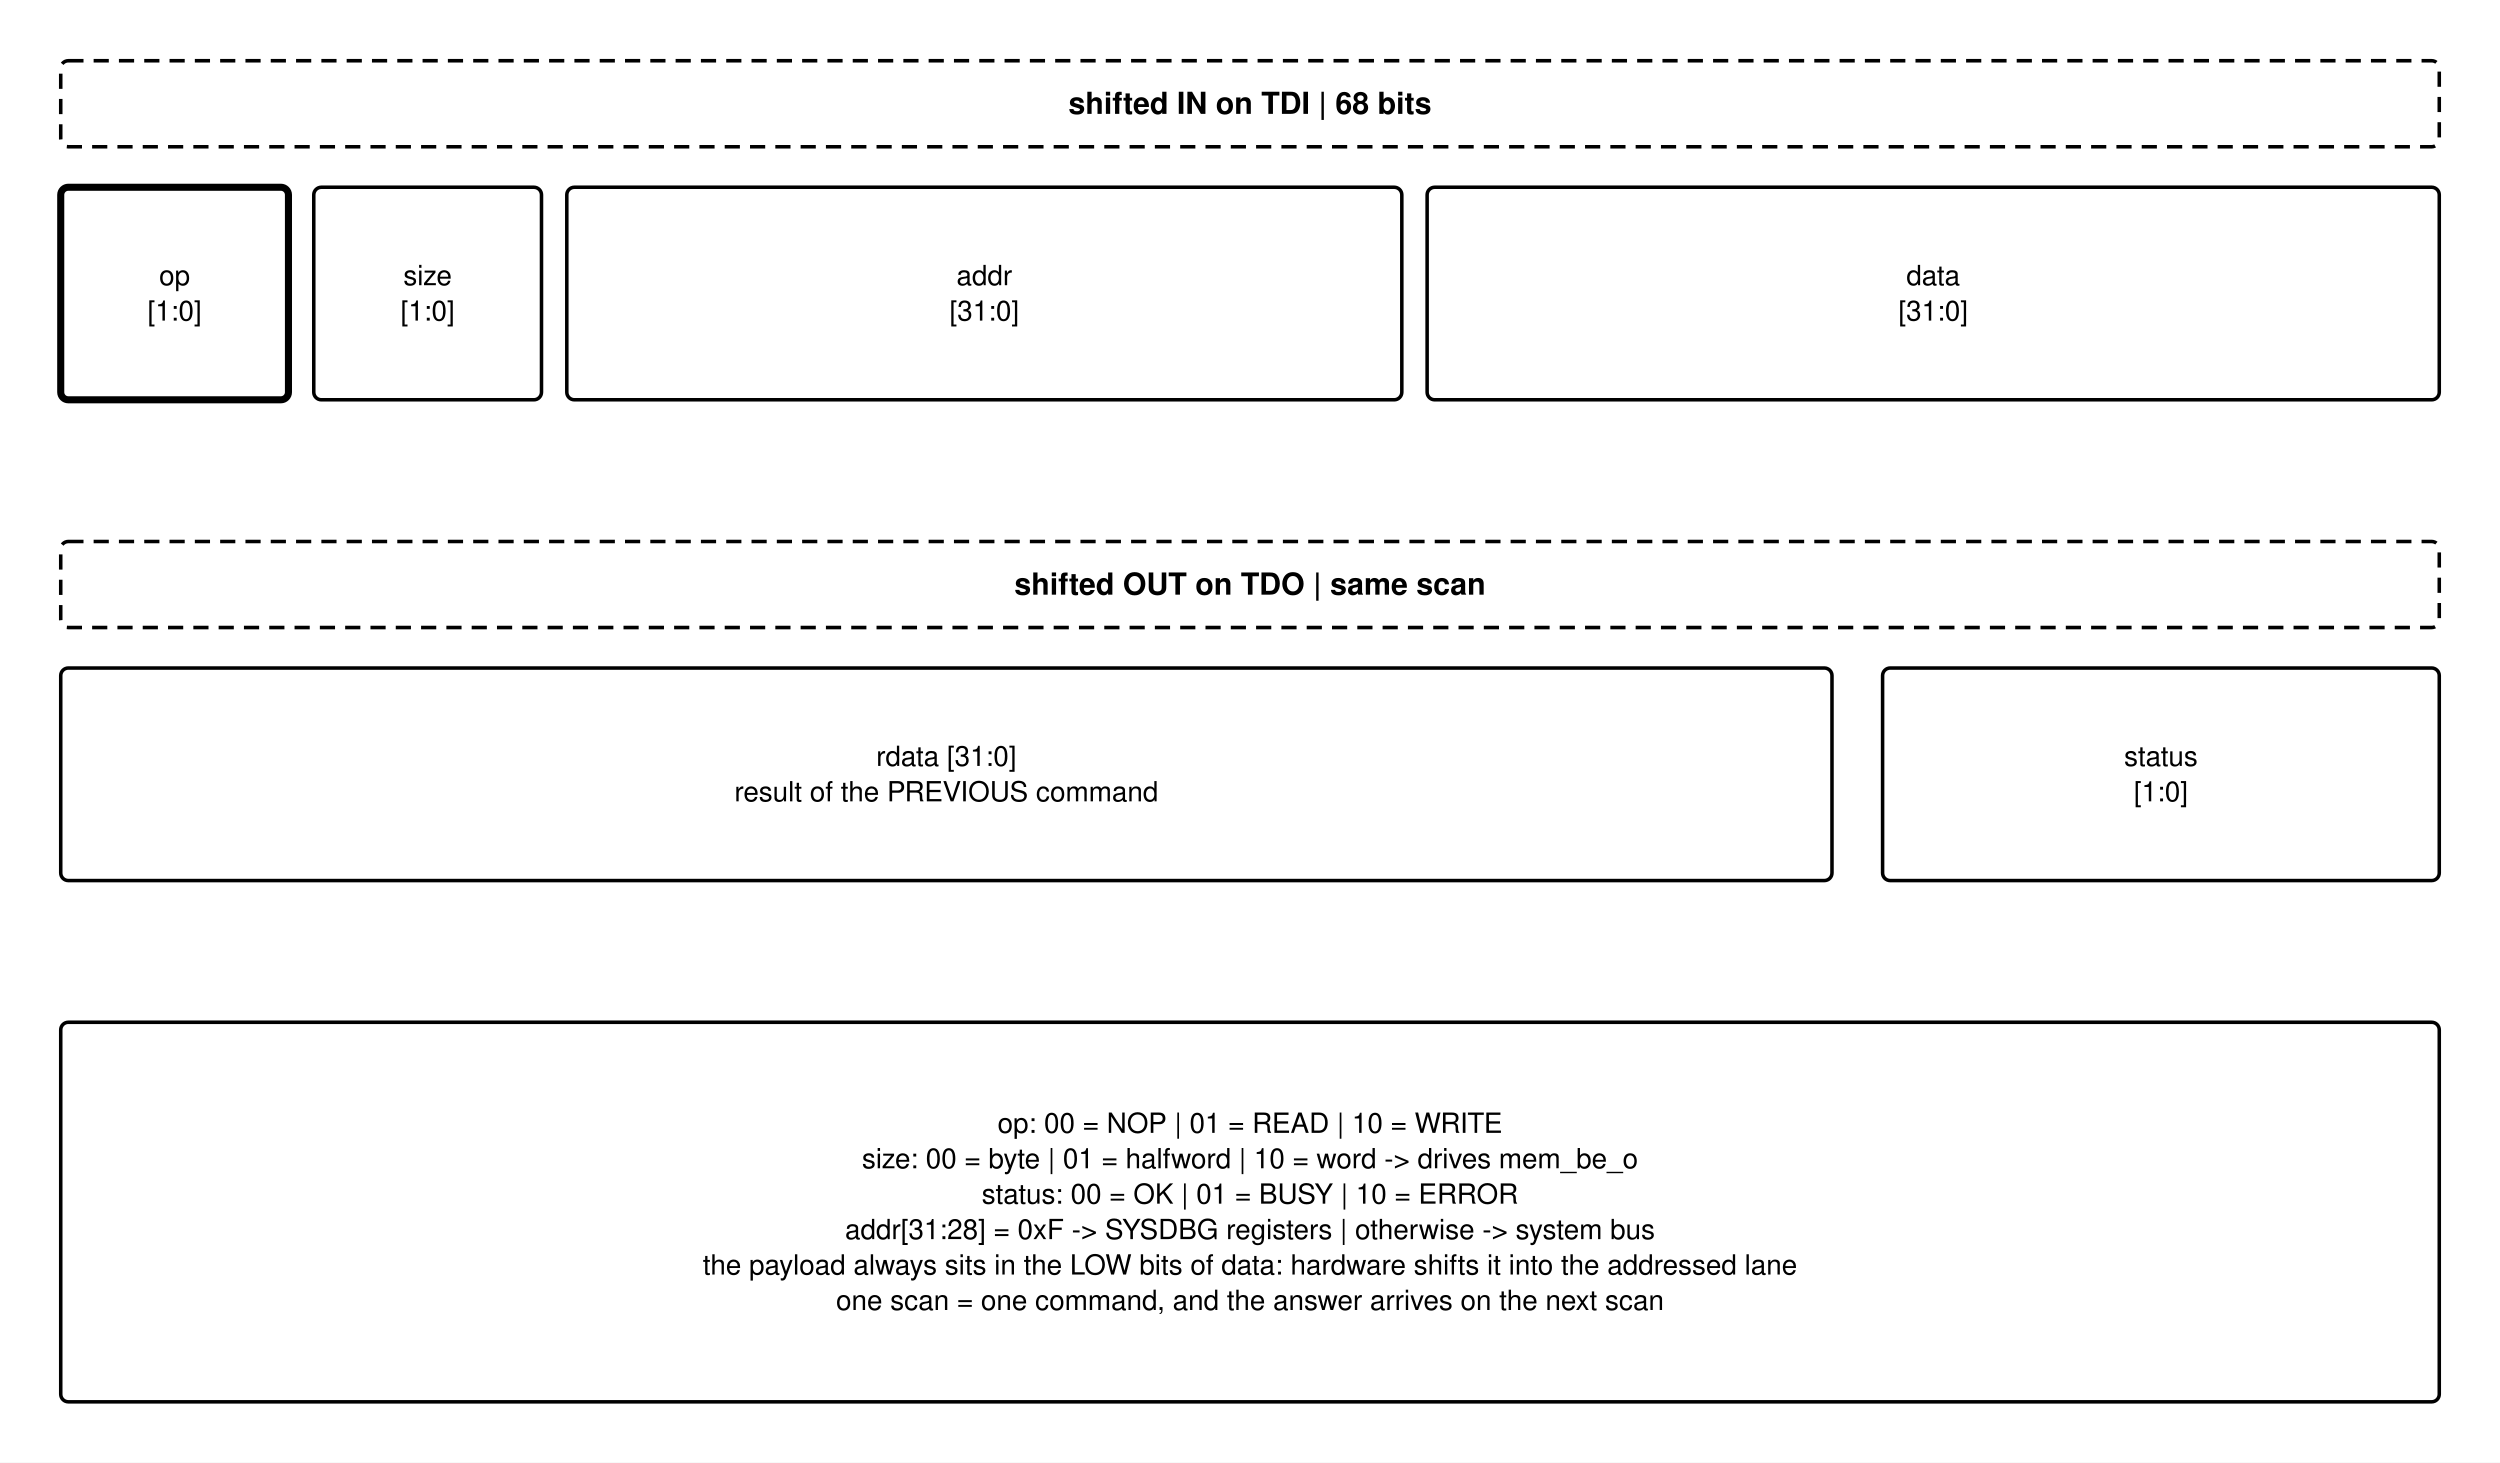
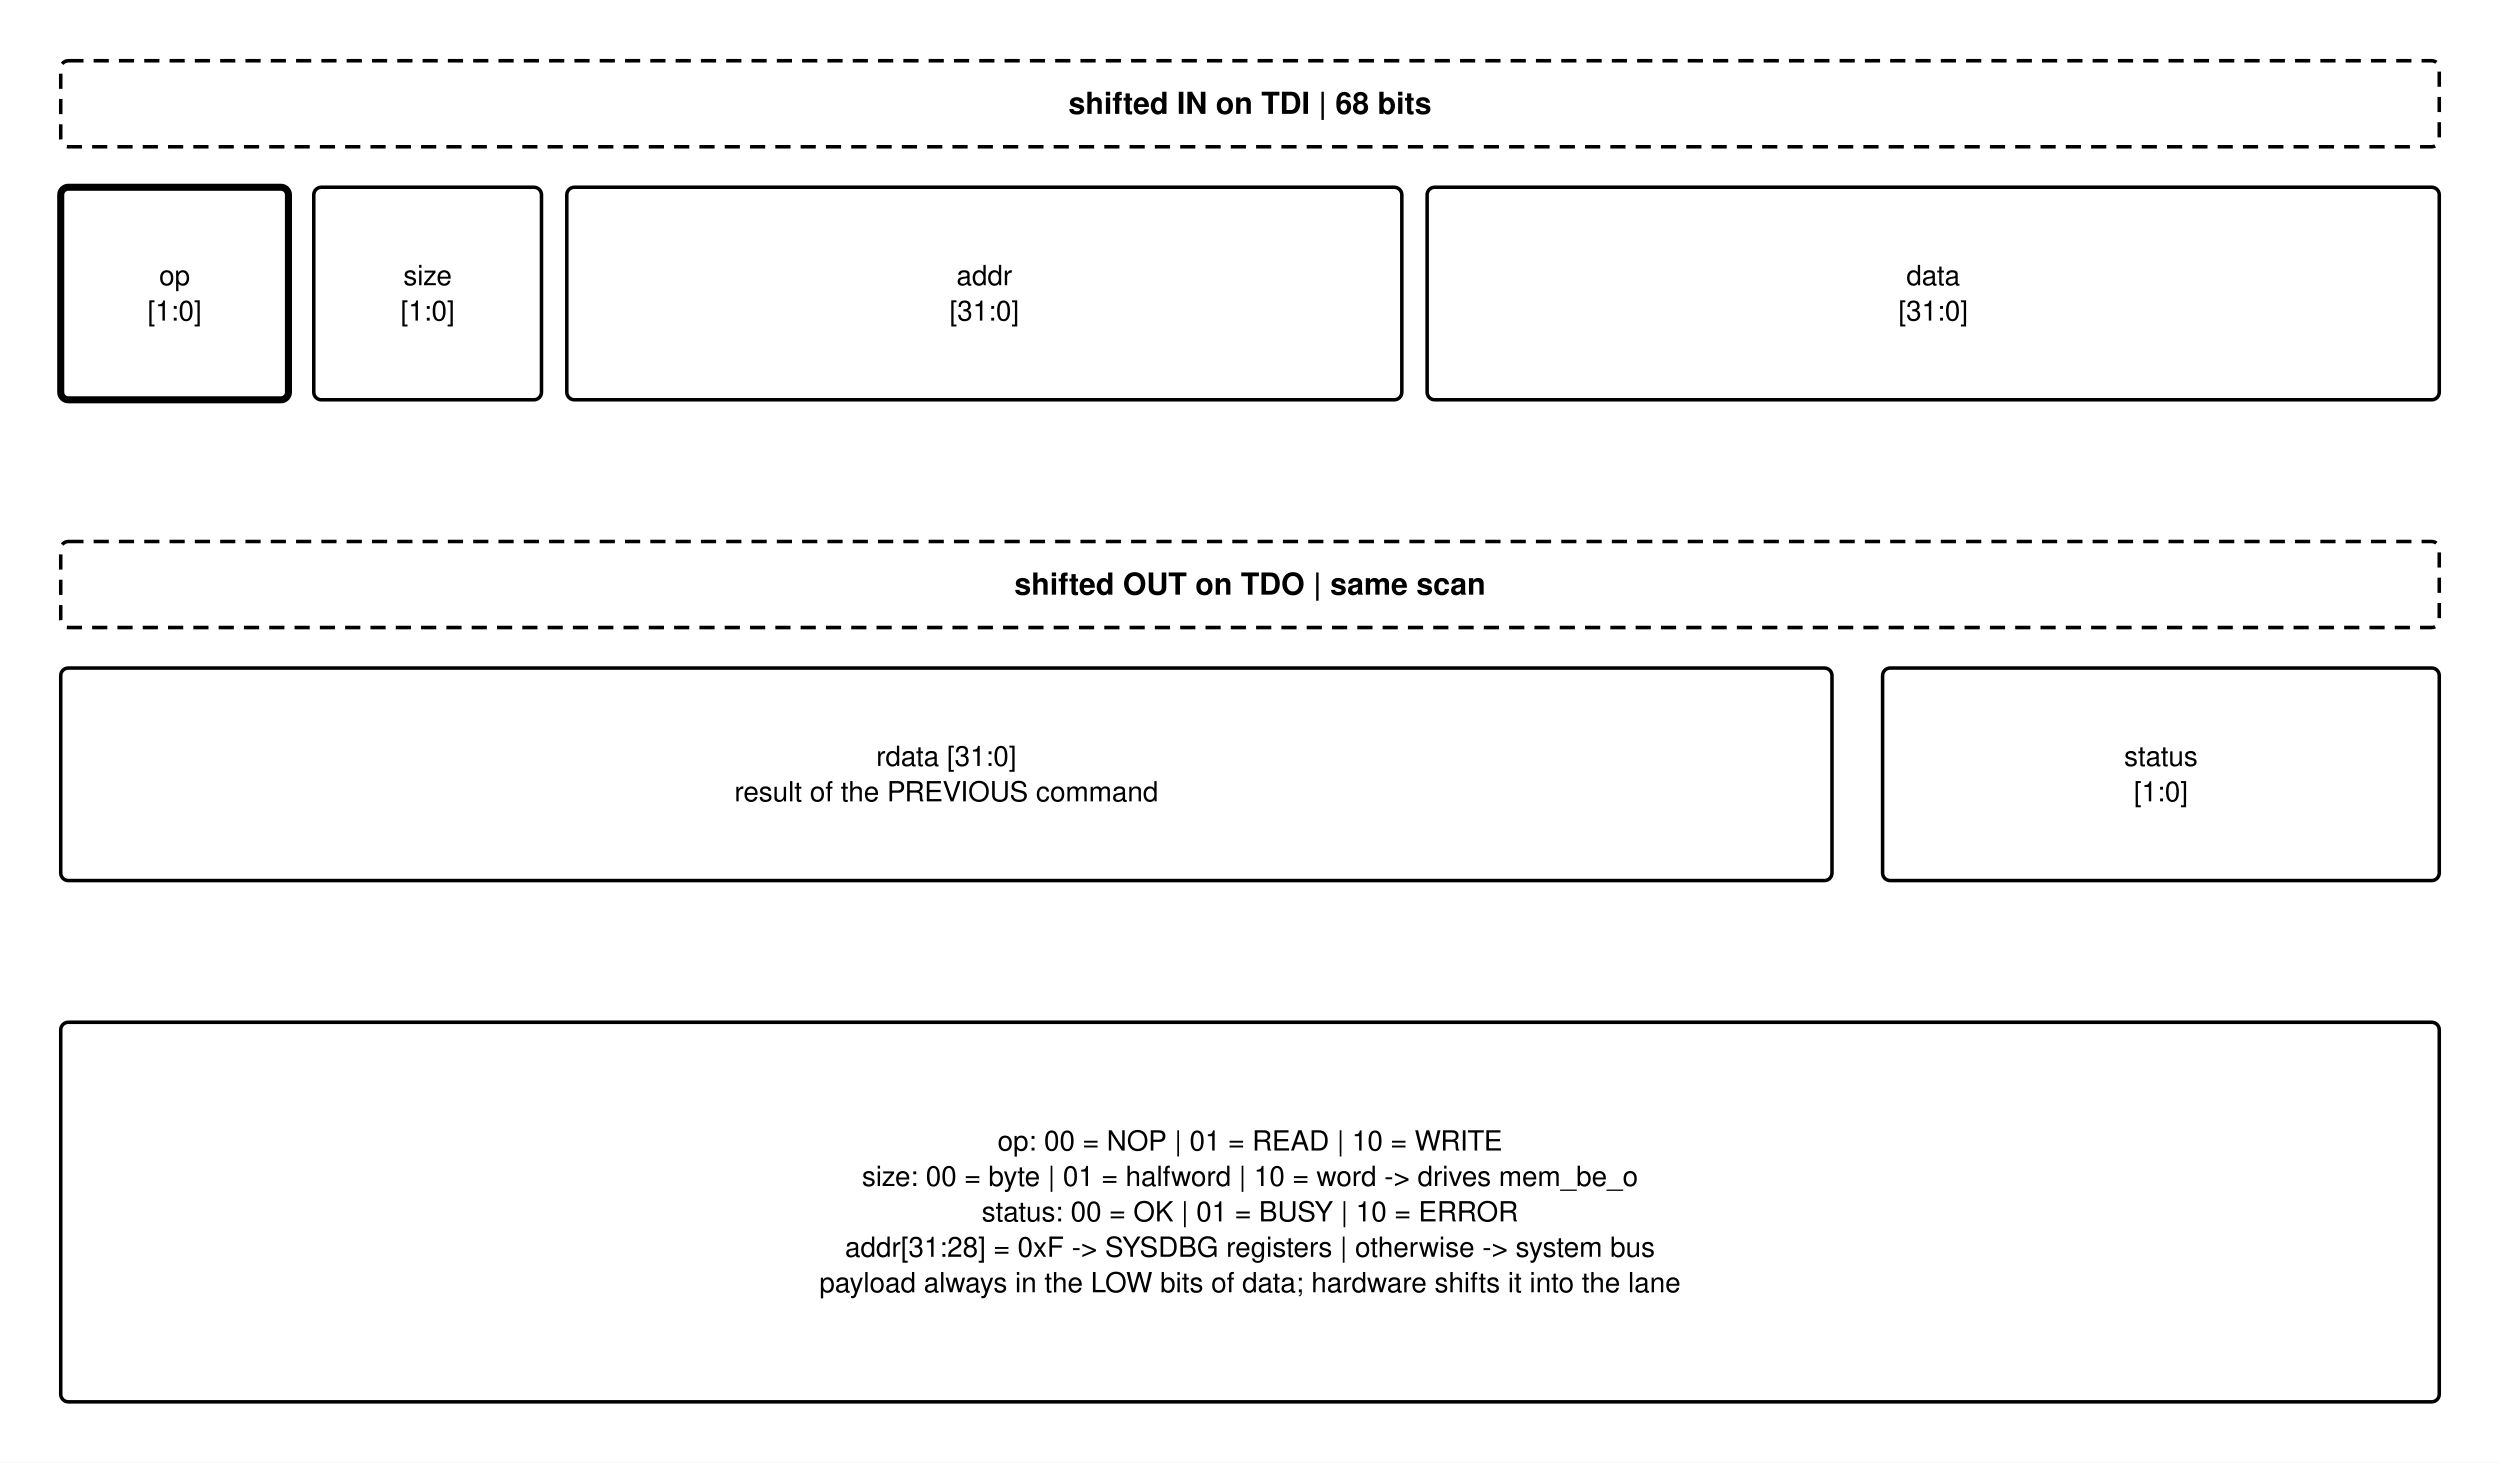
<svg xmlns="http://www.w3.org/2000/svg" width="988" height="578" viewBox="16 16 988 578" font-family="Helvetica,Arial,sans-serif">
  <defs>
    <marker id="ah" markerWidth="9" markerHeight="7" refX="8.5" refY="3.5" orient="auto">
      <polygon points="0 0, 9 3.5, 0 7" fill="#000000" />
    </marker>
    <marker id="ahs" markerWidth="9" markerHeight="7" refX="0.5" refY="3.5" orient="auto">
      <polygon points="9 0, 0 3.5, 9 7" fill="#000000" />
    </marker>
  </defs>
  <rect x="16" y="16" width="988" height="578" fill="#ffffff" />
  <rect x="40" y="40" width="940" height="34" rx="3" fill="none" stroke="#000000" stroke-width="1.4" stroke-dasharray="6 4" />
  <rect x="40" y="90" width="90" height="84" rx="3" fill="#ffffff" stroke="#000000" stroke-width="2.8" />
  <rect x="140" y="90" width="90" height="84" rx="3" fill="#ffffff" stroke="#000000" stroke-width="1.4" />
  <rect x="240" y="90" width="330" height="84" rx="3" fill="#ffffff" stroke="#000000" stroke-width="1.4" />
  <rect x="580" y="90" width="400" height="84" rx="3" fill="#ffffff" stroke="#000000" stroke-width="1.4" />
  <rect x="40" y="230" width="940" height="34" rx="3" fill="none" stroke="#000000" stroke-width="1.4" stroke-dasharray="6 4" />
  <rect x="40" y="280" width="700" height="84" rx="3" fill="#ffffff" stroke="#000000" stroke-width="1.4" />
  <rect x="760" y="280" width="220" height="84" rx="3" fill="#ffffff" stroke="#000000" stroke-width="1.4" />
  <rect x="40" y="420" width="940" height="150" rx="3" fill="#ffffff" stroke="#000000" stroke-width="1.4" />
  <text x="510.0" y="61.0" font-size="12" text-anchor="middle" fill="#000000" font-weight="bold">shifted IN on TDI  |  68 bits</text>
  <text x="85.0" y="128.7" font-size="11" text-anchor="middle" fill="#000000">op</text>
  <text x="85.0" y="142.7" font-size="11" text-anchor="middle" fill="#000000">[1:0]</text>
  <text x="185.0" y="128.7" font-size="11" text-anchor="middle" fill="#000000">size</text>
  <text x="185.0" y="142.7" font-size="11" text-anchor="middle" fill="#000000">[1:0]</text>
  <text x="405.0" y="128.7" font-size="11" text-anchor="middle" fill="#000000">addr</text>
  <text x="405.0" y="142.7" font-size="11" text-anchor="middle" fill="#000000">[31:0]</text>
  <text x="780.0" y="128.7" font-size="11" text-anchor="middle" fill="#000000">data</text>
  <text x="780.0" y="142.7" font-size="11" text-anchor="middle" fill="#000000">[31:0]</text>
  <text x="510.0" y="251.0" font-size="12" text-anchor="middle" fill="#000000" font-weight="bold">shifted OUT on TDO  |  same scan</text>
  <text x="390.0" y="318.7" font-size="11" text-anchor="middle" fill="#000000">rdata [31:0]</text>
  <text x="390.0" y="332.7" font-size="11" text-anchor="middle" fill="#000000">result of the PREVIOUS command</text>
  <text x="870.0" y="318.7" font-size="11" text-anchor="middle" fill="#000000">status</text>
  <text x="870.0" y="332.7" font-size="11" text-anchor="middle" fill="#000000">[1:0]</text>
-   <text x="510.0" y="463.7" font-size="11" text-anchor="middle" fill="#000000">op:  00 = NOP   |   01 = READ   |   10 = WRITE</text>
-   <text x="510.0" y="477.7" font-size="11" text-anchor="middle" fill="#000000">size:  00 = byte   |   01 = halfword   |   10 = word   -&gt;  drives mem_be_o</text>
-   <text x="510.0" y="491.7" font-size="11" text-anchor="middle" fill="#000000">status:  00 = OK   |   01 = BUSY   |   10 = ERROR</text>
-   <text x="510.0" y="505.7" font-size="11" text-anchor="middle" fill="#000000">addr[31:28] = 0xF  -&gt;  SYSDBG registers   |   otherwise  -&gt;  system bus</text>
-   <text x="510.0" y="519.7" font-size="11" text-anchor="middle" fill="#000000">the payload always sits in the LOW bits of data: hardware shifts it into the addressed lane</text>
-   <text x="510.0" y="533.7" font-size="11" text-anchor="middle" fill="#000000">one scan = one command, and the answer arrives on the next scan</text>
+   <text x="510.0" y="470.7" font-size="11" text-anchor="middle" fill="#000000">op:  00 = NOP   |   01 = READ   |   10 = WRITE</text>
+   <text x="510.0" y="484.7" font-size="11" text-anchor="middle" fill="#000000">size:  00 = byte   |   01 = halfword   |   10 = word   -&gt;  drives mem_be_o</text>
+   <text x="510.0" y="498.7" font-size="11" text-anchor="middle" fill="#000000">status:  00 = OK   |   01 = BUSY   |   10 = ERROR</text>
+   <text x="510.0" y="512.7" font-size="11" text-anchor="middle" fill="#000000">addr[31:28] = 0xF  -&gt;  SYSDBG registers   |   otherwise  -&gt;  system bus</text>
+   <text x="510.0" y="526.7" font-size="11" text-anchor="middle" fill="#000000">payload always in the LOW bits of data; hardware shifts it into the lane</text>
</svg>
